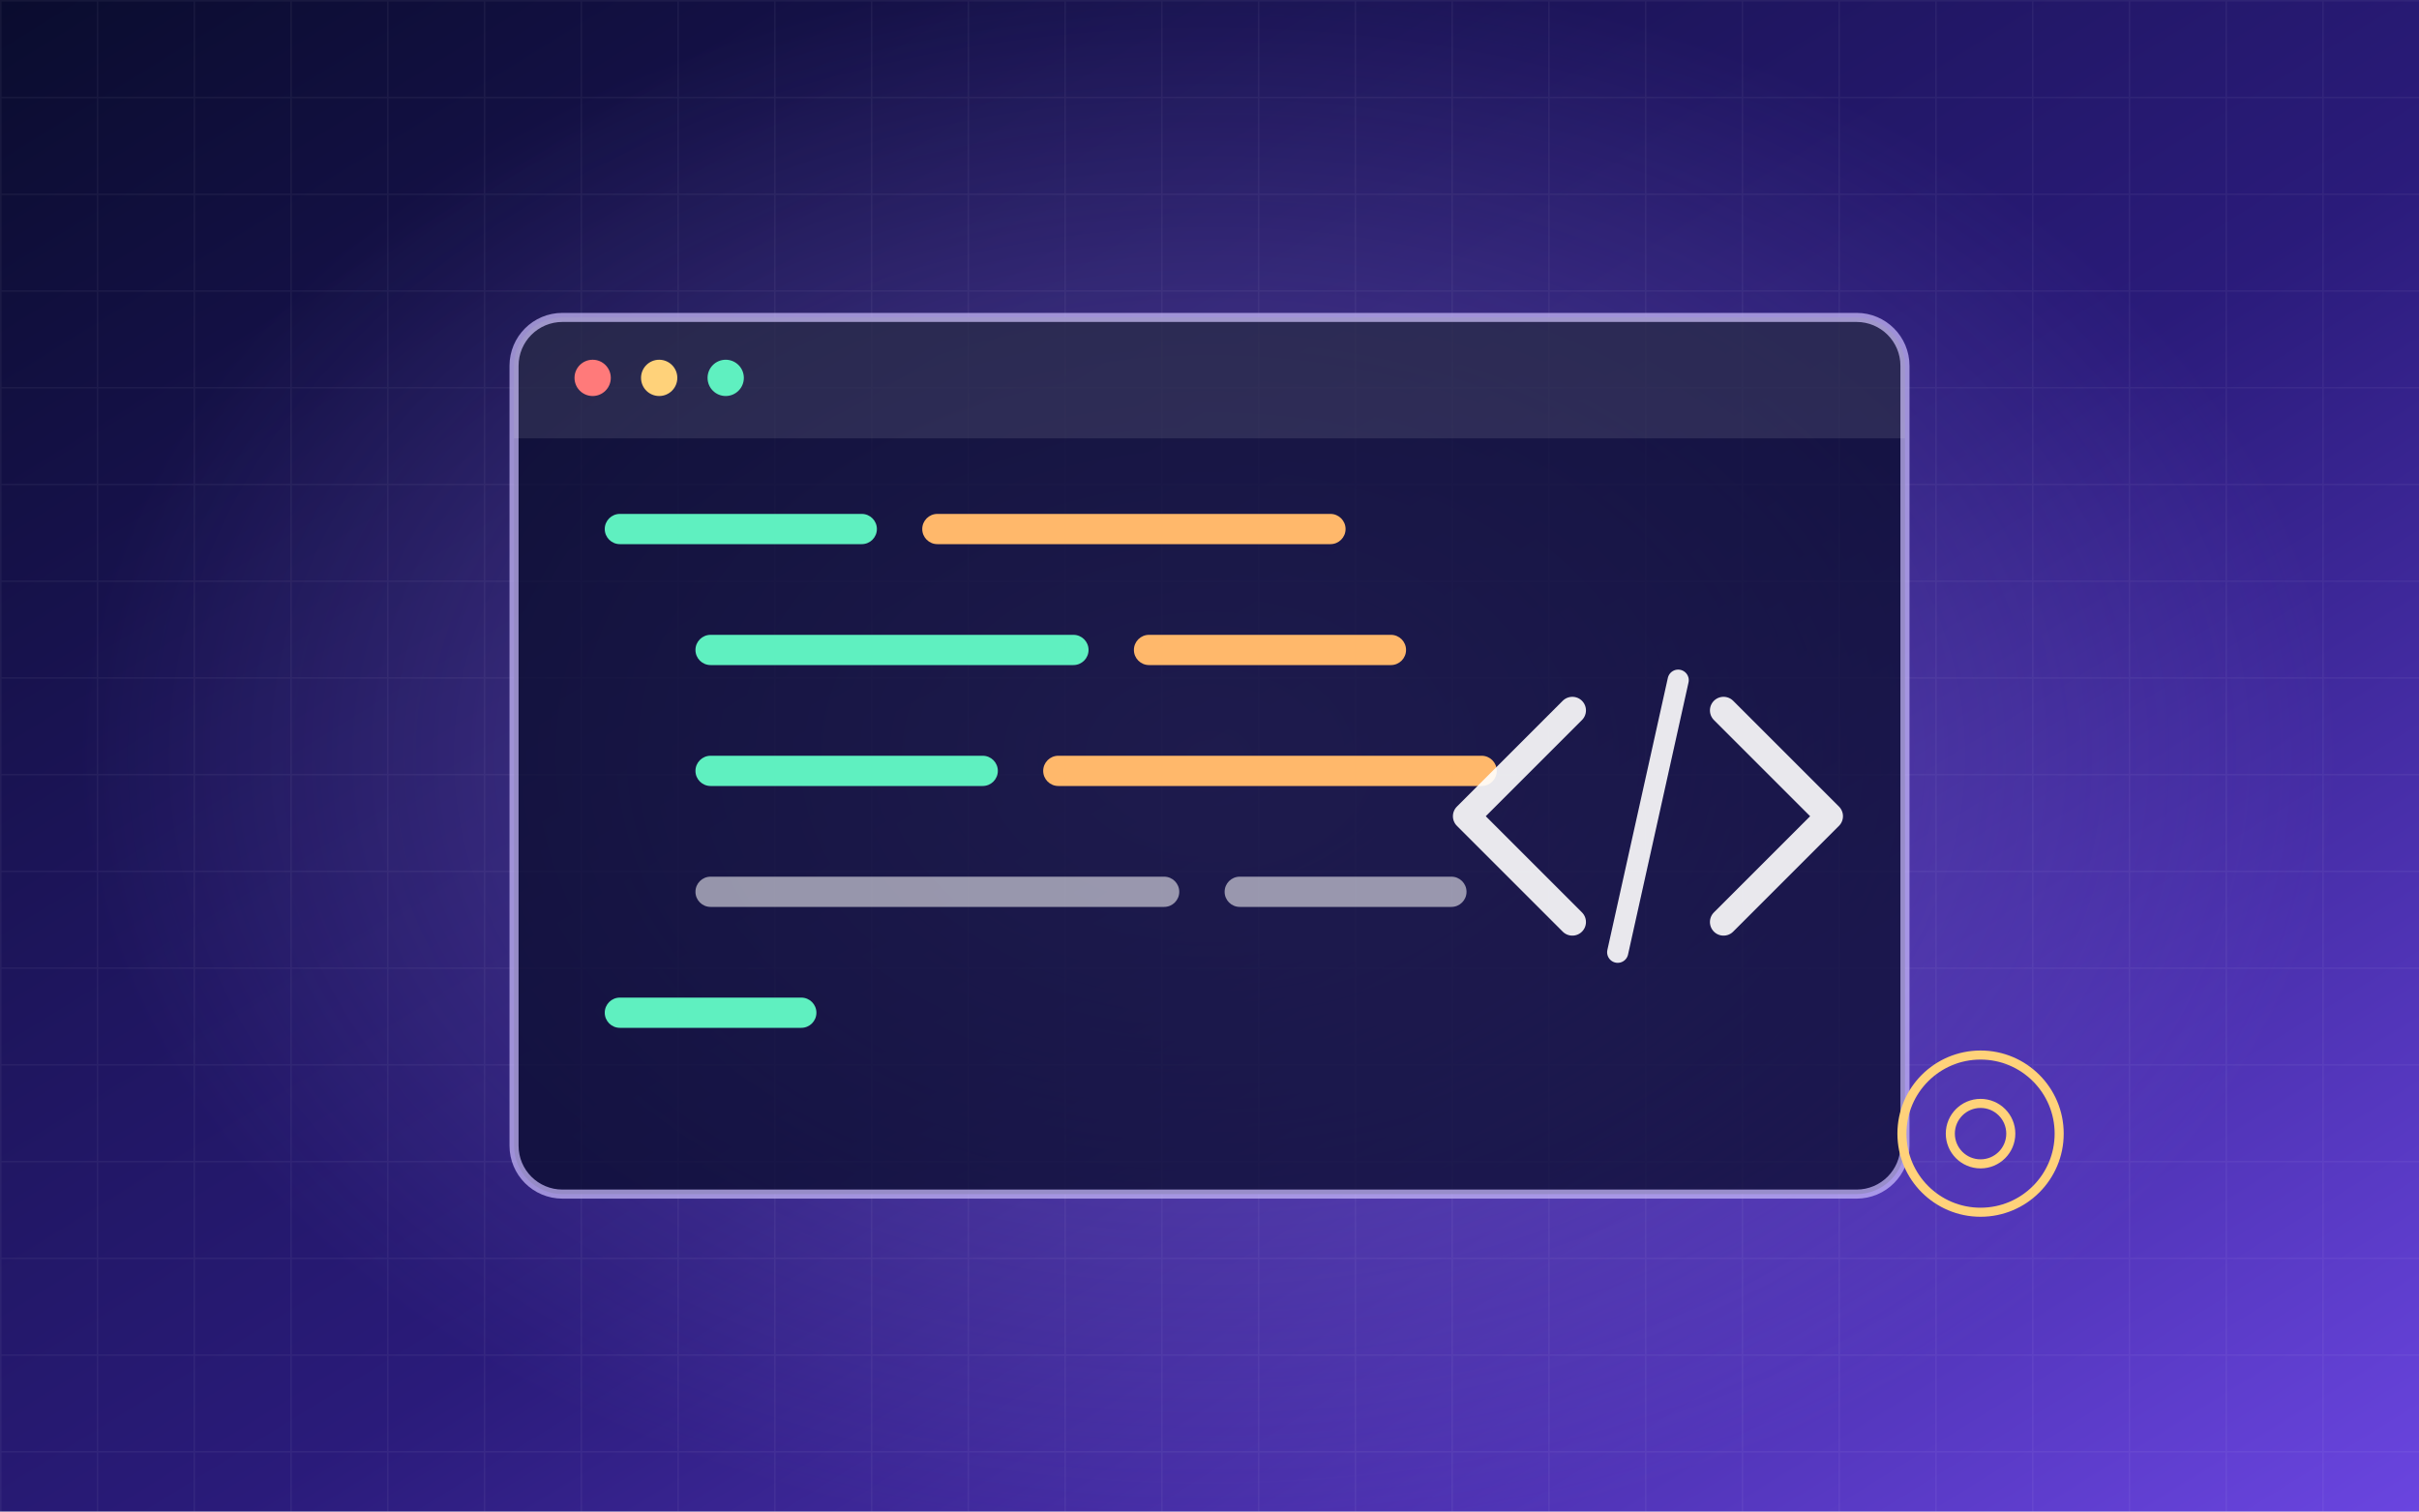
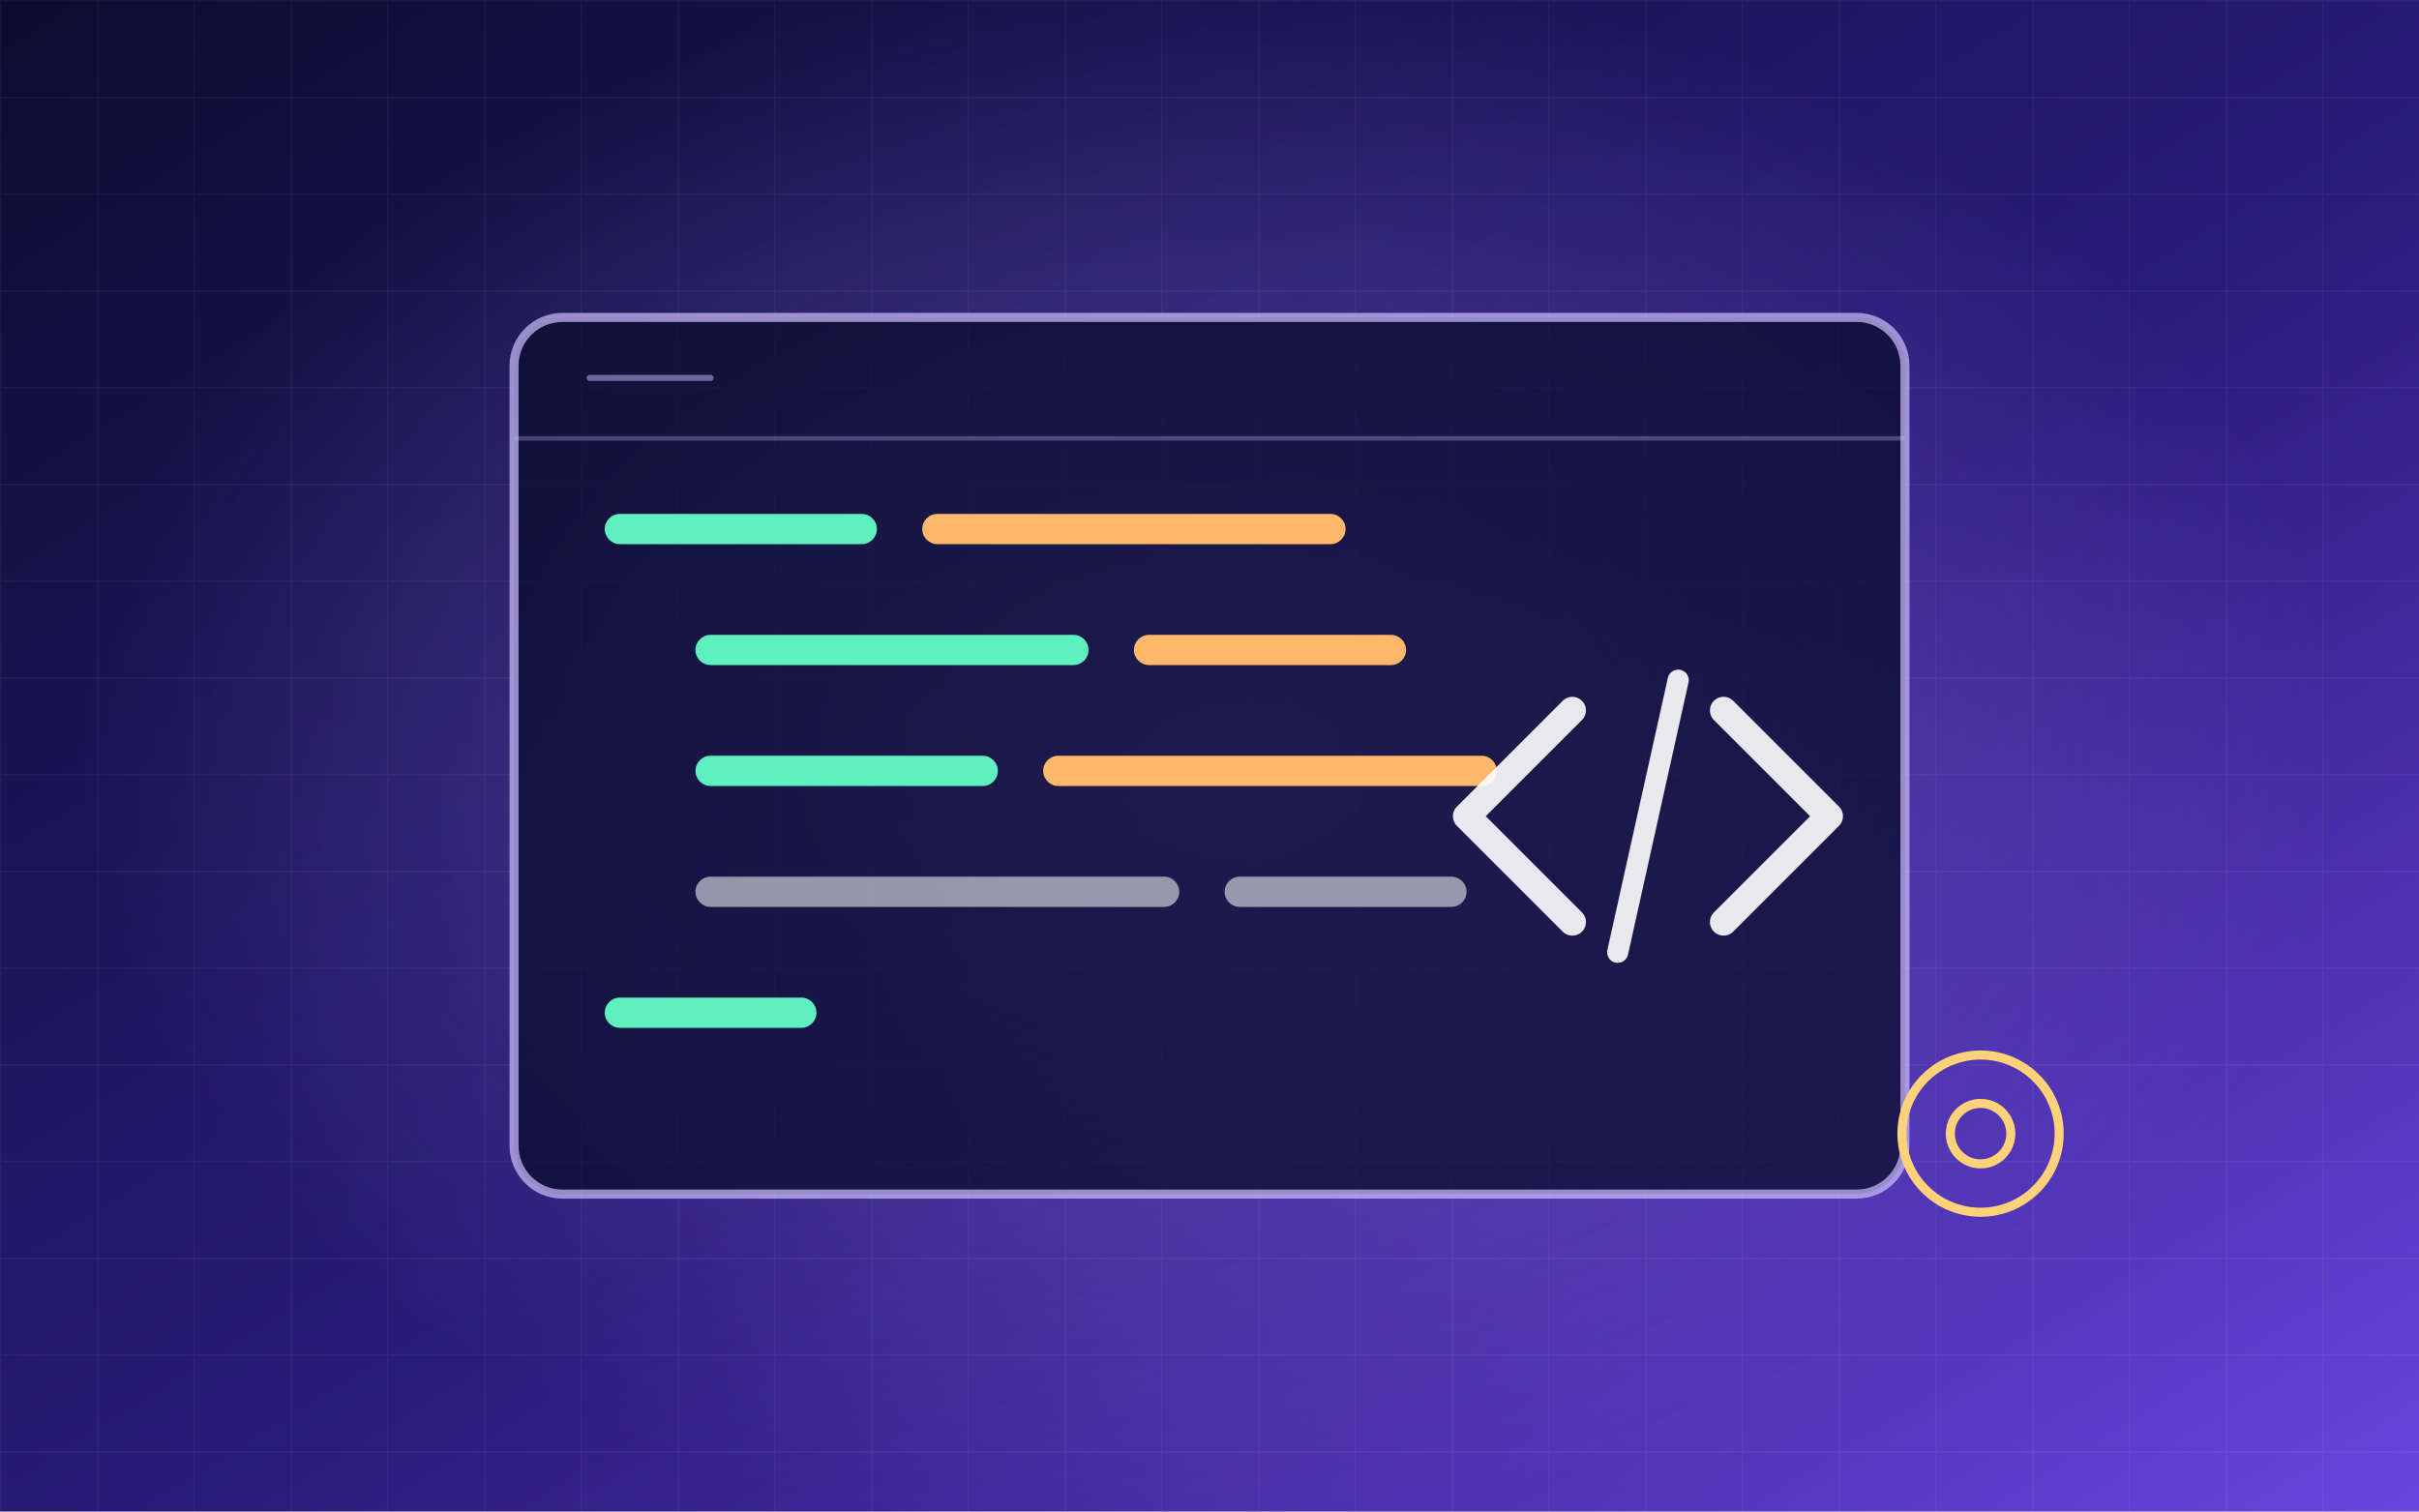
<svg xmlns="http://www.w3.org/2000/svg" viewBox="0 0 800 500" preserveAspectRatio="xMidYMid slice">
  <defs>
    <linearGradient id="bg" x1="0" y1="0" x2="1" y2="1">
      <stop offset="0" stop-color="#0a0c2e" />
      <stop offset="0.55" stop-color="#2a1b7a" />
      <stop offset="1" stop-color="#6a45e0" />
    </linearGradient>
    <radialGradient id="g" cx="0.5" cy="0.5" r="0.5">
      <stop offset="0" stop-color="#a98bff" stop-opacity="0.4" />
      <stop offset="1" stop-color="#a98bff" stop-opacity="0" />
    </radialGradient>
    <pattern id="p" width="32" height="32" patternUnits="userSpaceOnUse">
      <path d="M32 0H0V32" fill="none" stroke="#fff" stroke-opacity="0.05" />
    </pattern>
    <path id="cloud" d="M-110 40A50 50 0 0 1 -80 -48A70 70 0 0 1 50 -62A55 55 0 0 1 110 40Z" />
  </defs>
  <rect width="800" height="500" fill="url(#bg)" />
  <rect width="800" height="500" fill="url(#p)" />
  <ellipse cx="400" cy="250" rx="380" ry="260" fill="url(#g)" />
  <rect x="170" y="105" width="460" height="290" rx="16" fill="#0a0c2e" fill-opacity="0.75" stroke="#cdbfff" stroke-opacity="0.7" stroke-width="3" />
-   <path d="M170 121A16 16 0 0 1 186 105H614A16 16 0 0 1 630 121V145H170Z" fill="#fff" fill-opacity="0.1" />
-   <circle cx="196" cy="125" r="6" fill="#ff7a7a" />
-   <circle cx="218" cy="125" r="6" fill="#ffd27a" />
-   <circle cx="240" cy="125" r="6" fill="#5ff0c0" />
+   <line x1="170" y1="145" x2="630" y2="145" stroke="#cdbfff" stroke-opacity="0.3" stroke-width="1.5" />
+   <line x1="195" y1="125" x2="235" y2="125" stroke="#cdbfff" stroke-opacity="0.5" stroke-width="2" stroke-linecap="round" />
  <g fill="#5ff0c0">
    <rect x="200" y="170" width="90" height="10" rx="5" />
    <rect x="230" y="210" width="130" height="10" rx="5" />
    <rect x="230" y="250" width="100" height="10" rx="5" />
    <rect x="200" y="330" width="70" height="10" rx="5" />
  </g>
  <g fill="#ffb86b">
    <rect x="305" y="170" width="140" height="10" rx="5" />
    <rect x="375" y="210" width="90" height="10" rx="5" />
    <rect x="345" y="250" width="150" height="10" rx="5" />
  </g>
  <g fill="#fff" fill-opacity="0.55">
    <rect x="230" y="290" width="160" height="10" rx="5" />
    <rect x="405" y="290" width="80" height="10" rx="5" />
  </g>
  <g fill="none" stroke="#fff" stroke-width="9" stroke-linecap="round" stroke-linejoin="round" stroke-opacity="0.9">
    <path d="M520 235L485 270L520 305" />
    <path d="M570 235L605 270L570 305" />
    <path d="M555 225L535 315" stroke-width="7" />
  </g>
  <g fill="none" stroke="#ffd27a" stroke-width="3">
    <circle cx="655" cy="375" r="26" />
    <circle cx="655" cy="375" r="10" />
  </g>
</svg>
